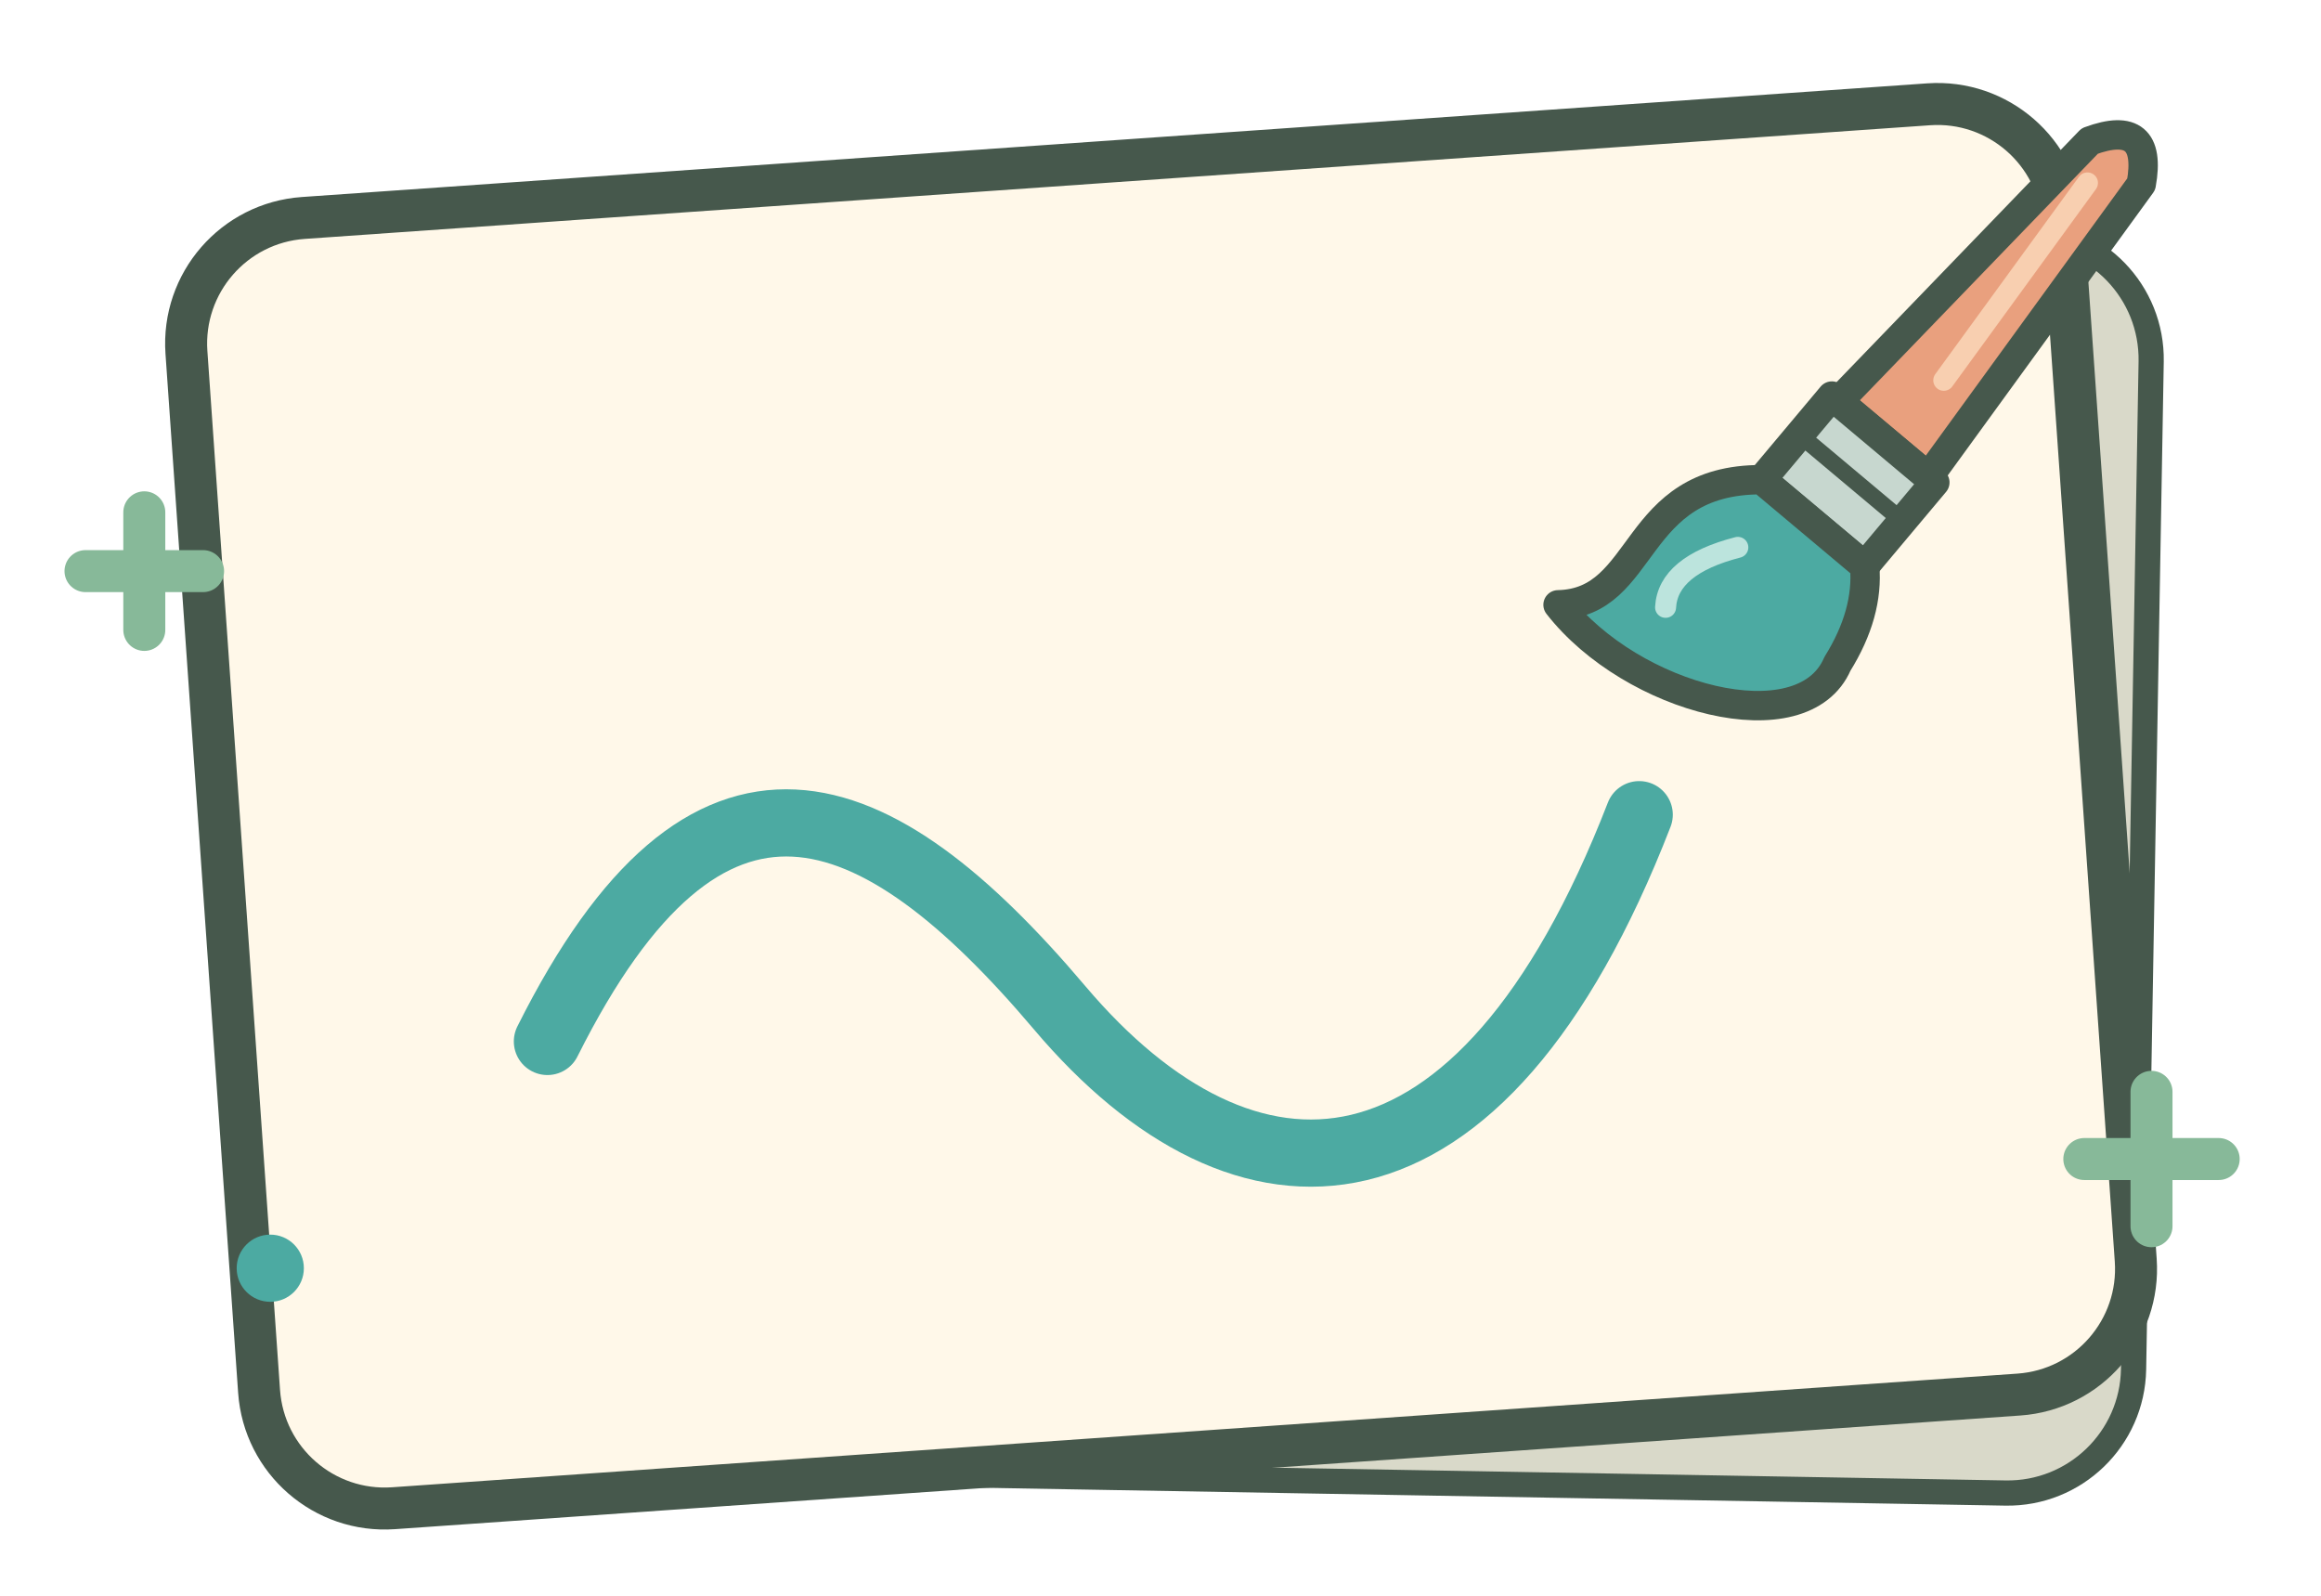
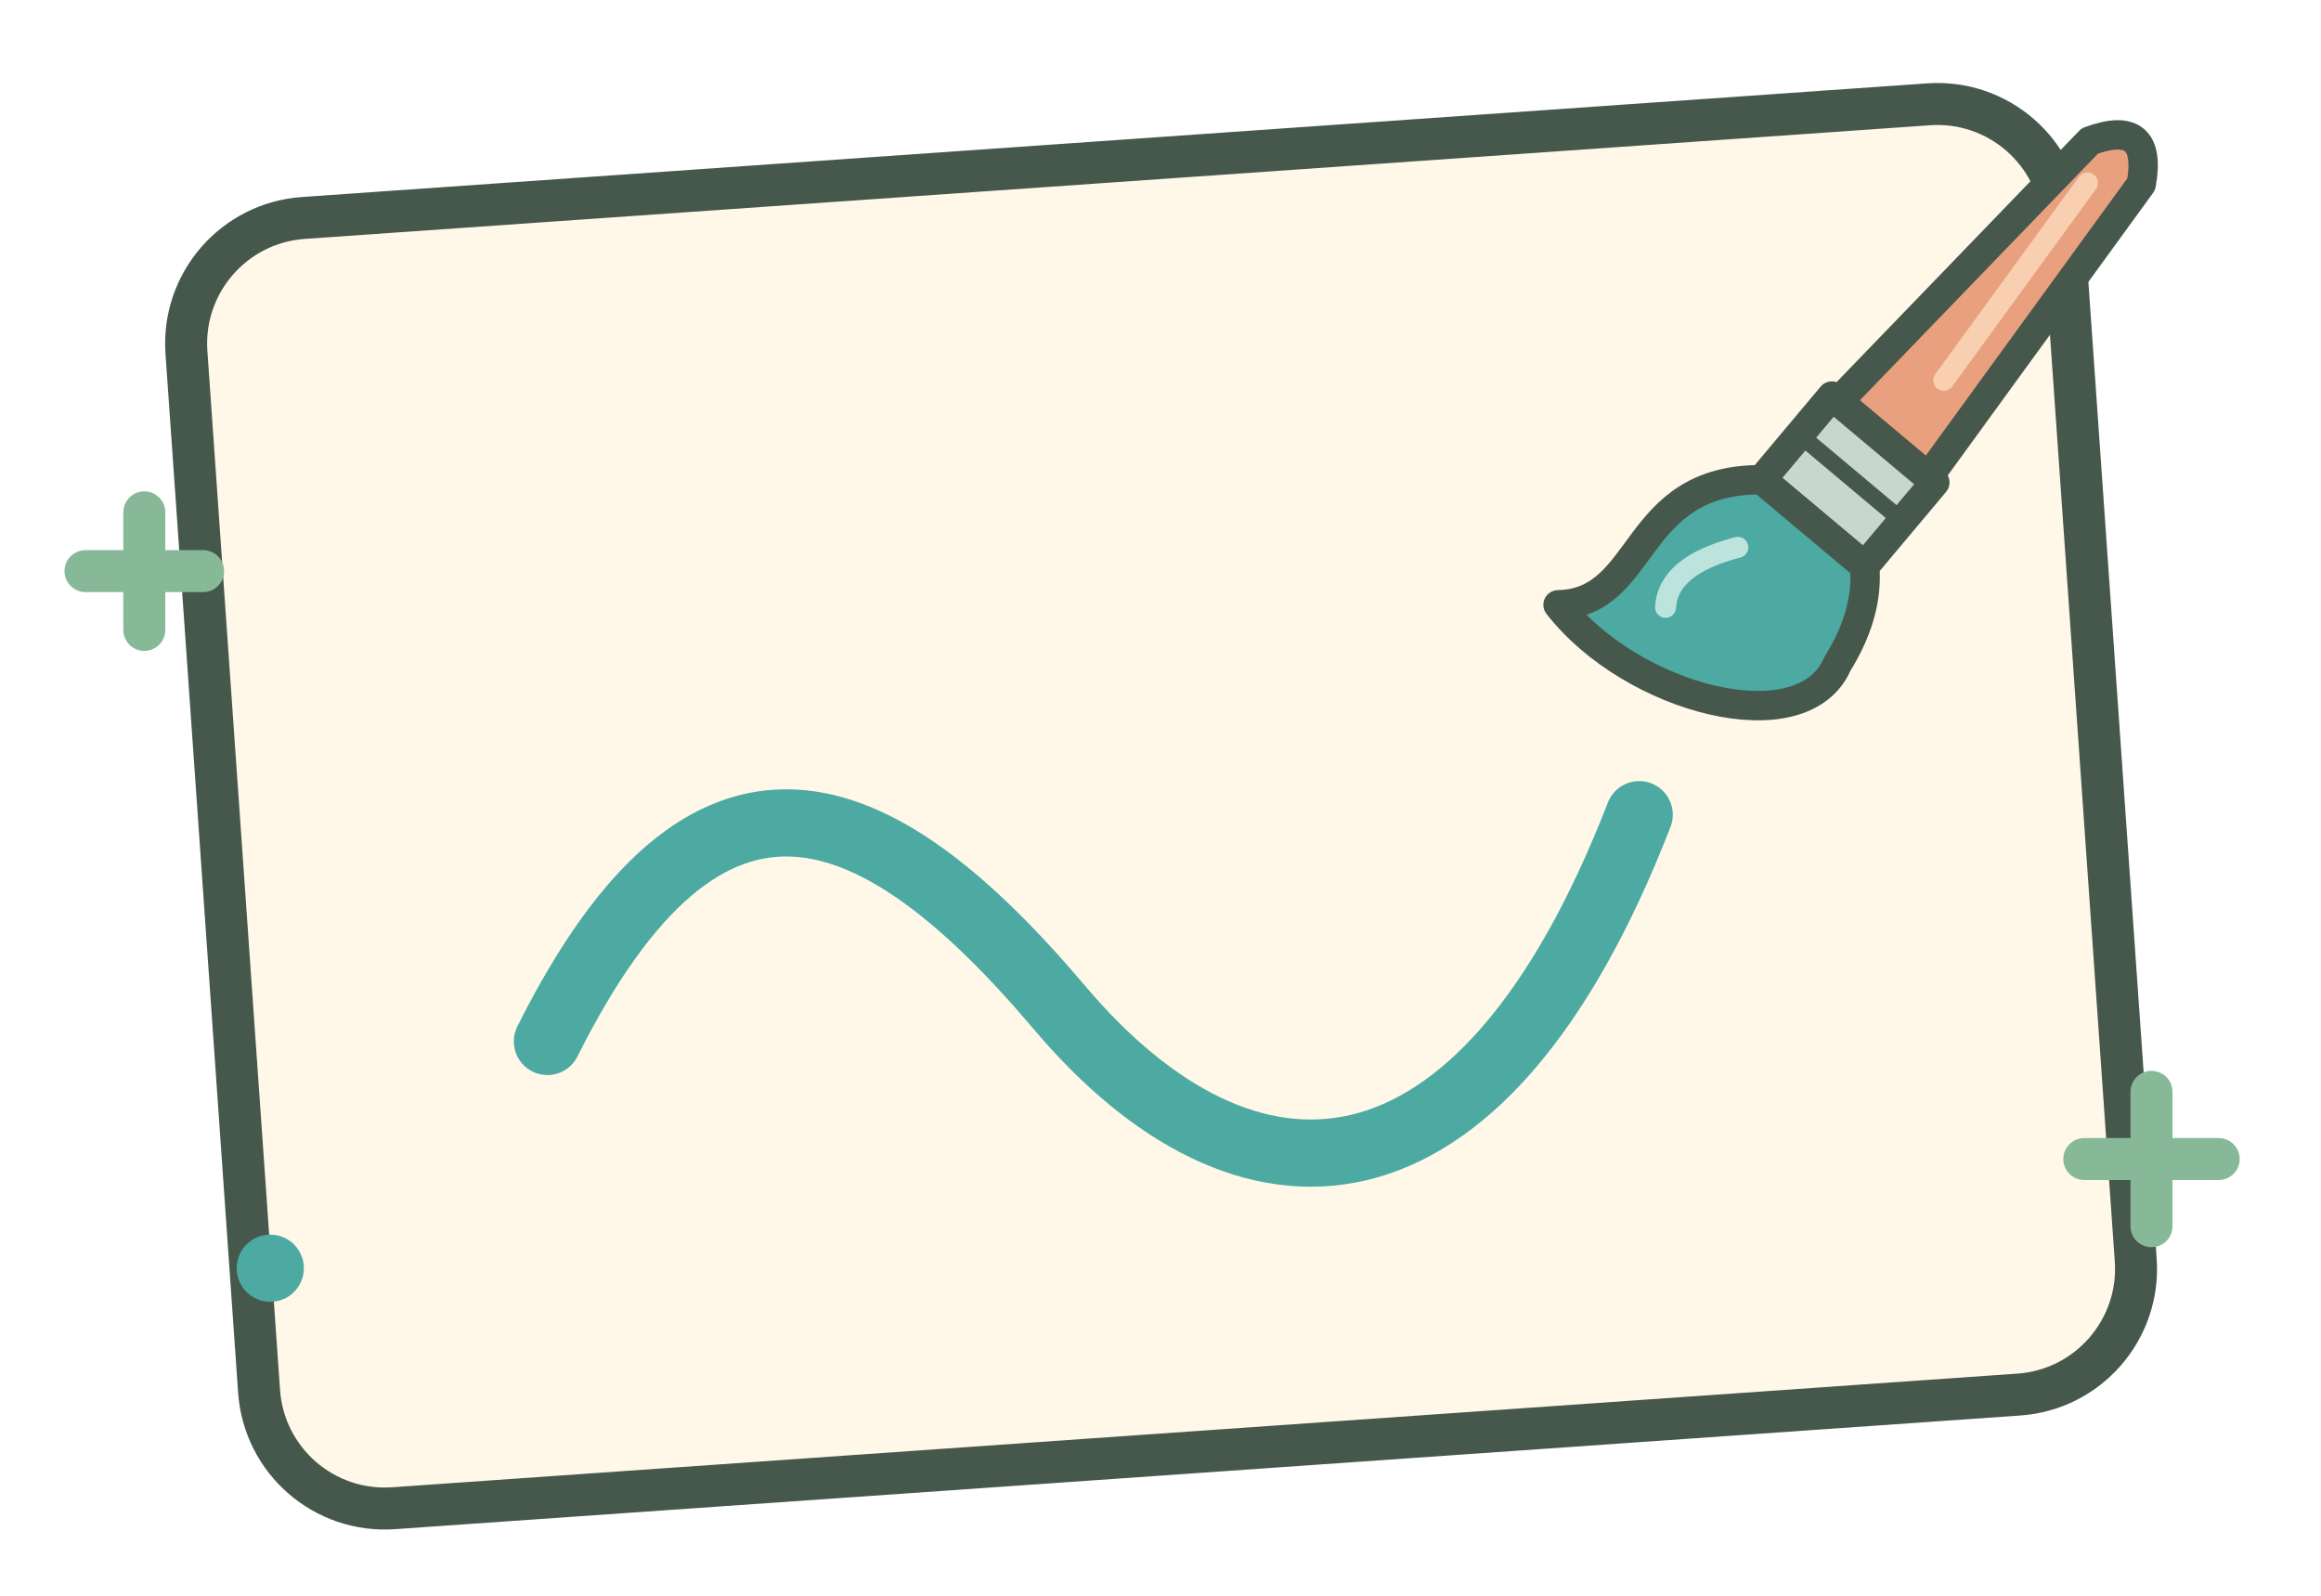
<svg xmlns="http://www.w3.org/2000/svg" width="320" height="220" viewBox="30 15 260 190">
-   <rect x="53" y="41" width="224" height="150" rx="15" fill="#d9d9c9" stroke="#46584c" stroke-width="3" transform="rotate(1 160 112)" />
  <rect x="48" y="34" width="224" height="154" rx="15" fill="#fff8e9" stroke="#46584c" stroke-width="5" transform="rotate(-4 160 110)" />
  <path d="M87 139C106 101 126 109 148 135S198 161 217 112" fill="none" stroke="#4caaa2" stroke-width="8" stroke-linecap="round" />
  <g transform="translate(248 65) rotate(40)" stroke="#46584c" stroke-width="3.5" stroke-linecap="round" stroke-linejoin="round">
    <path d="M-4-40Q0-47 4-40L7 3H-7Z" fill="#e9a07e" />
    <path d="M-1-36 1-7" fill="none" stroke="#f8cfb0" stroke-width="2.5" />
    <path d="M-8 3H8V16H-8Z" fill="#c7d7cf" />
    <path d="M-7 9H7" fill="none" stroke-width="2" />
    <path d="M-8 16C-20 26-9 36-17 43C-3 46 16 37 13 27Q12 20 8 16Z" fill="#4caaa2" />
    <path d="M-5 24Q-10 31-7 35" fill="none" stroke="#bce4dd" stroke-width="2.5" />
  </g>
  <path d="M32 83h14M39 76v14M270 153h16M278 145v16" stroke="#87b999" stroke-width="5" stroke-linecap="round" />
  <circle cx="54" cy="166" r="4" fill="#4caaa2" />
</svg>
